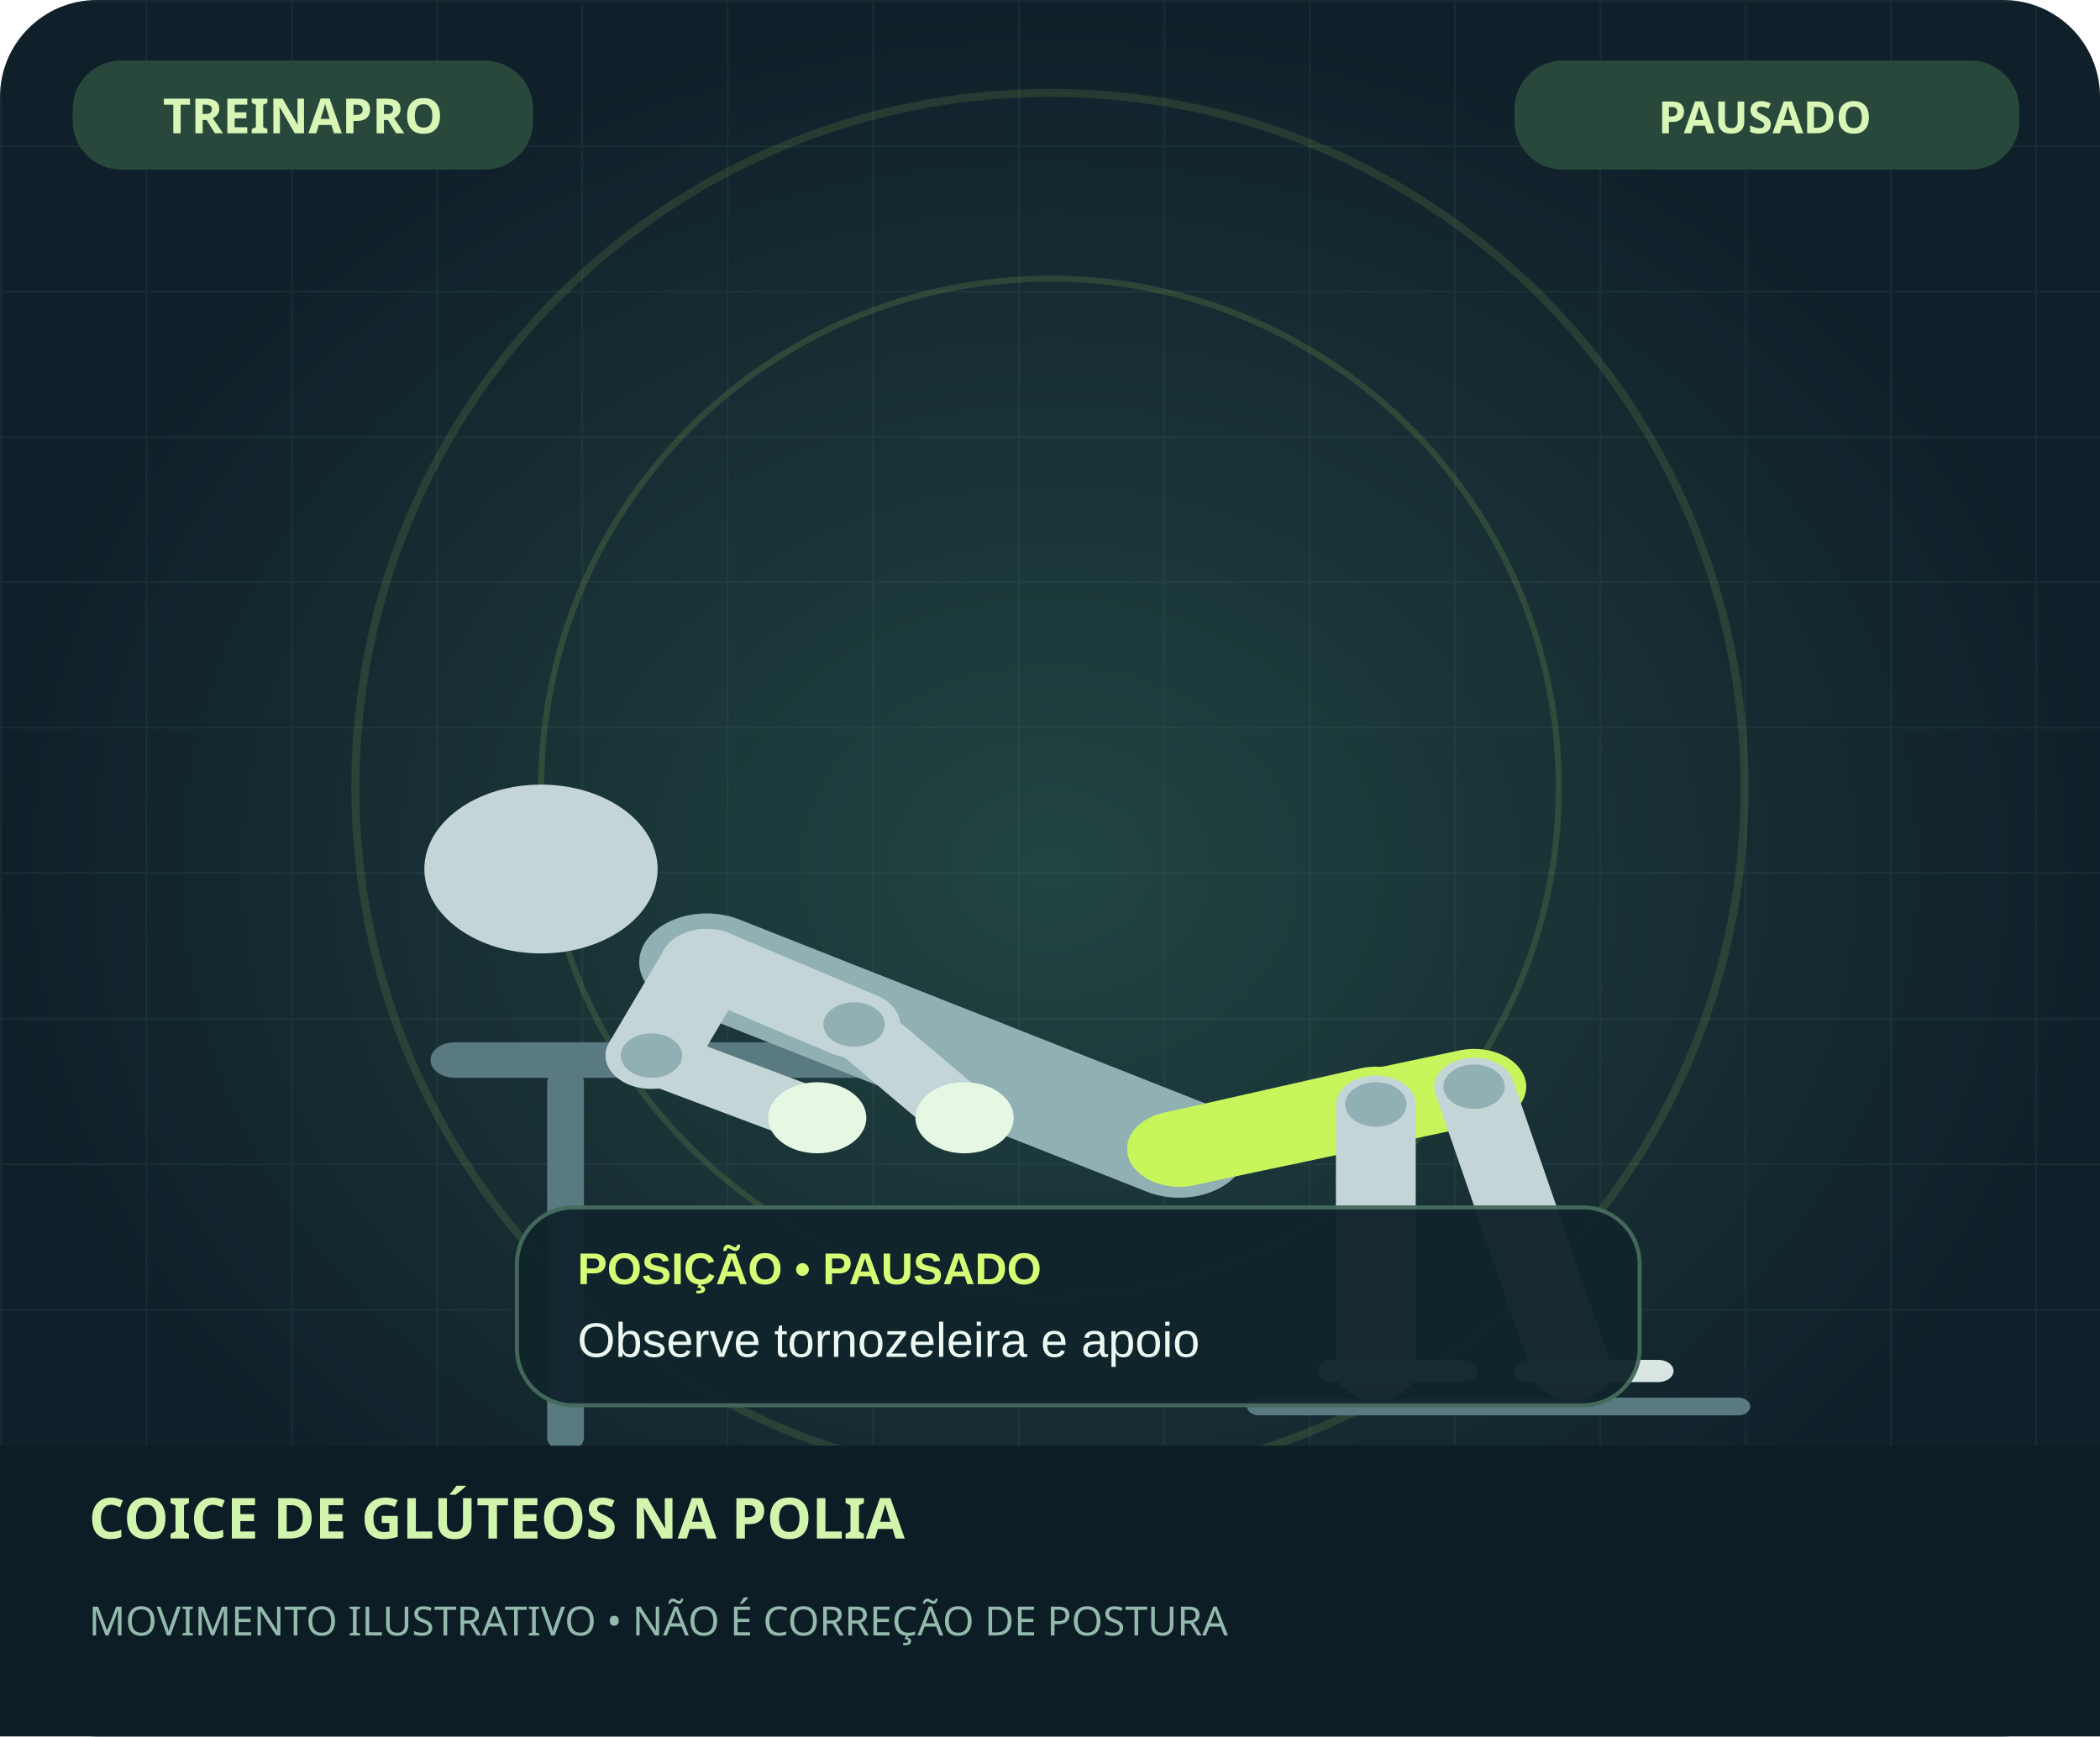
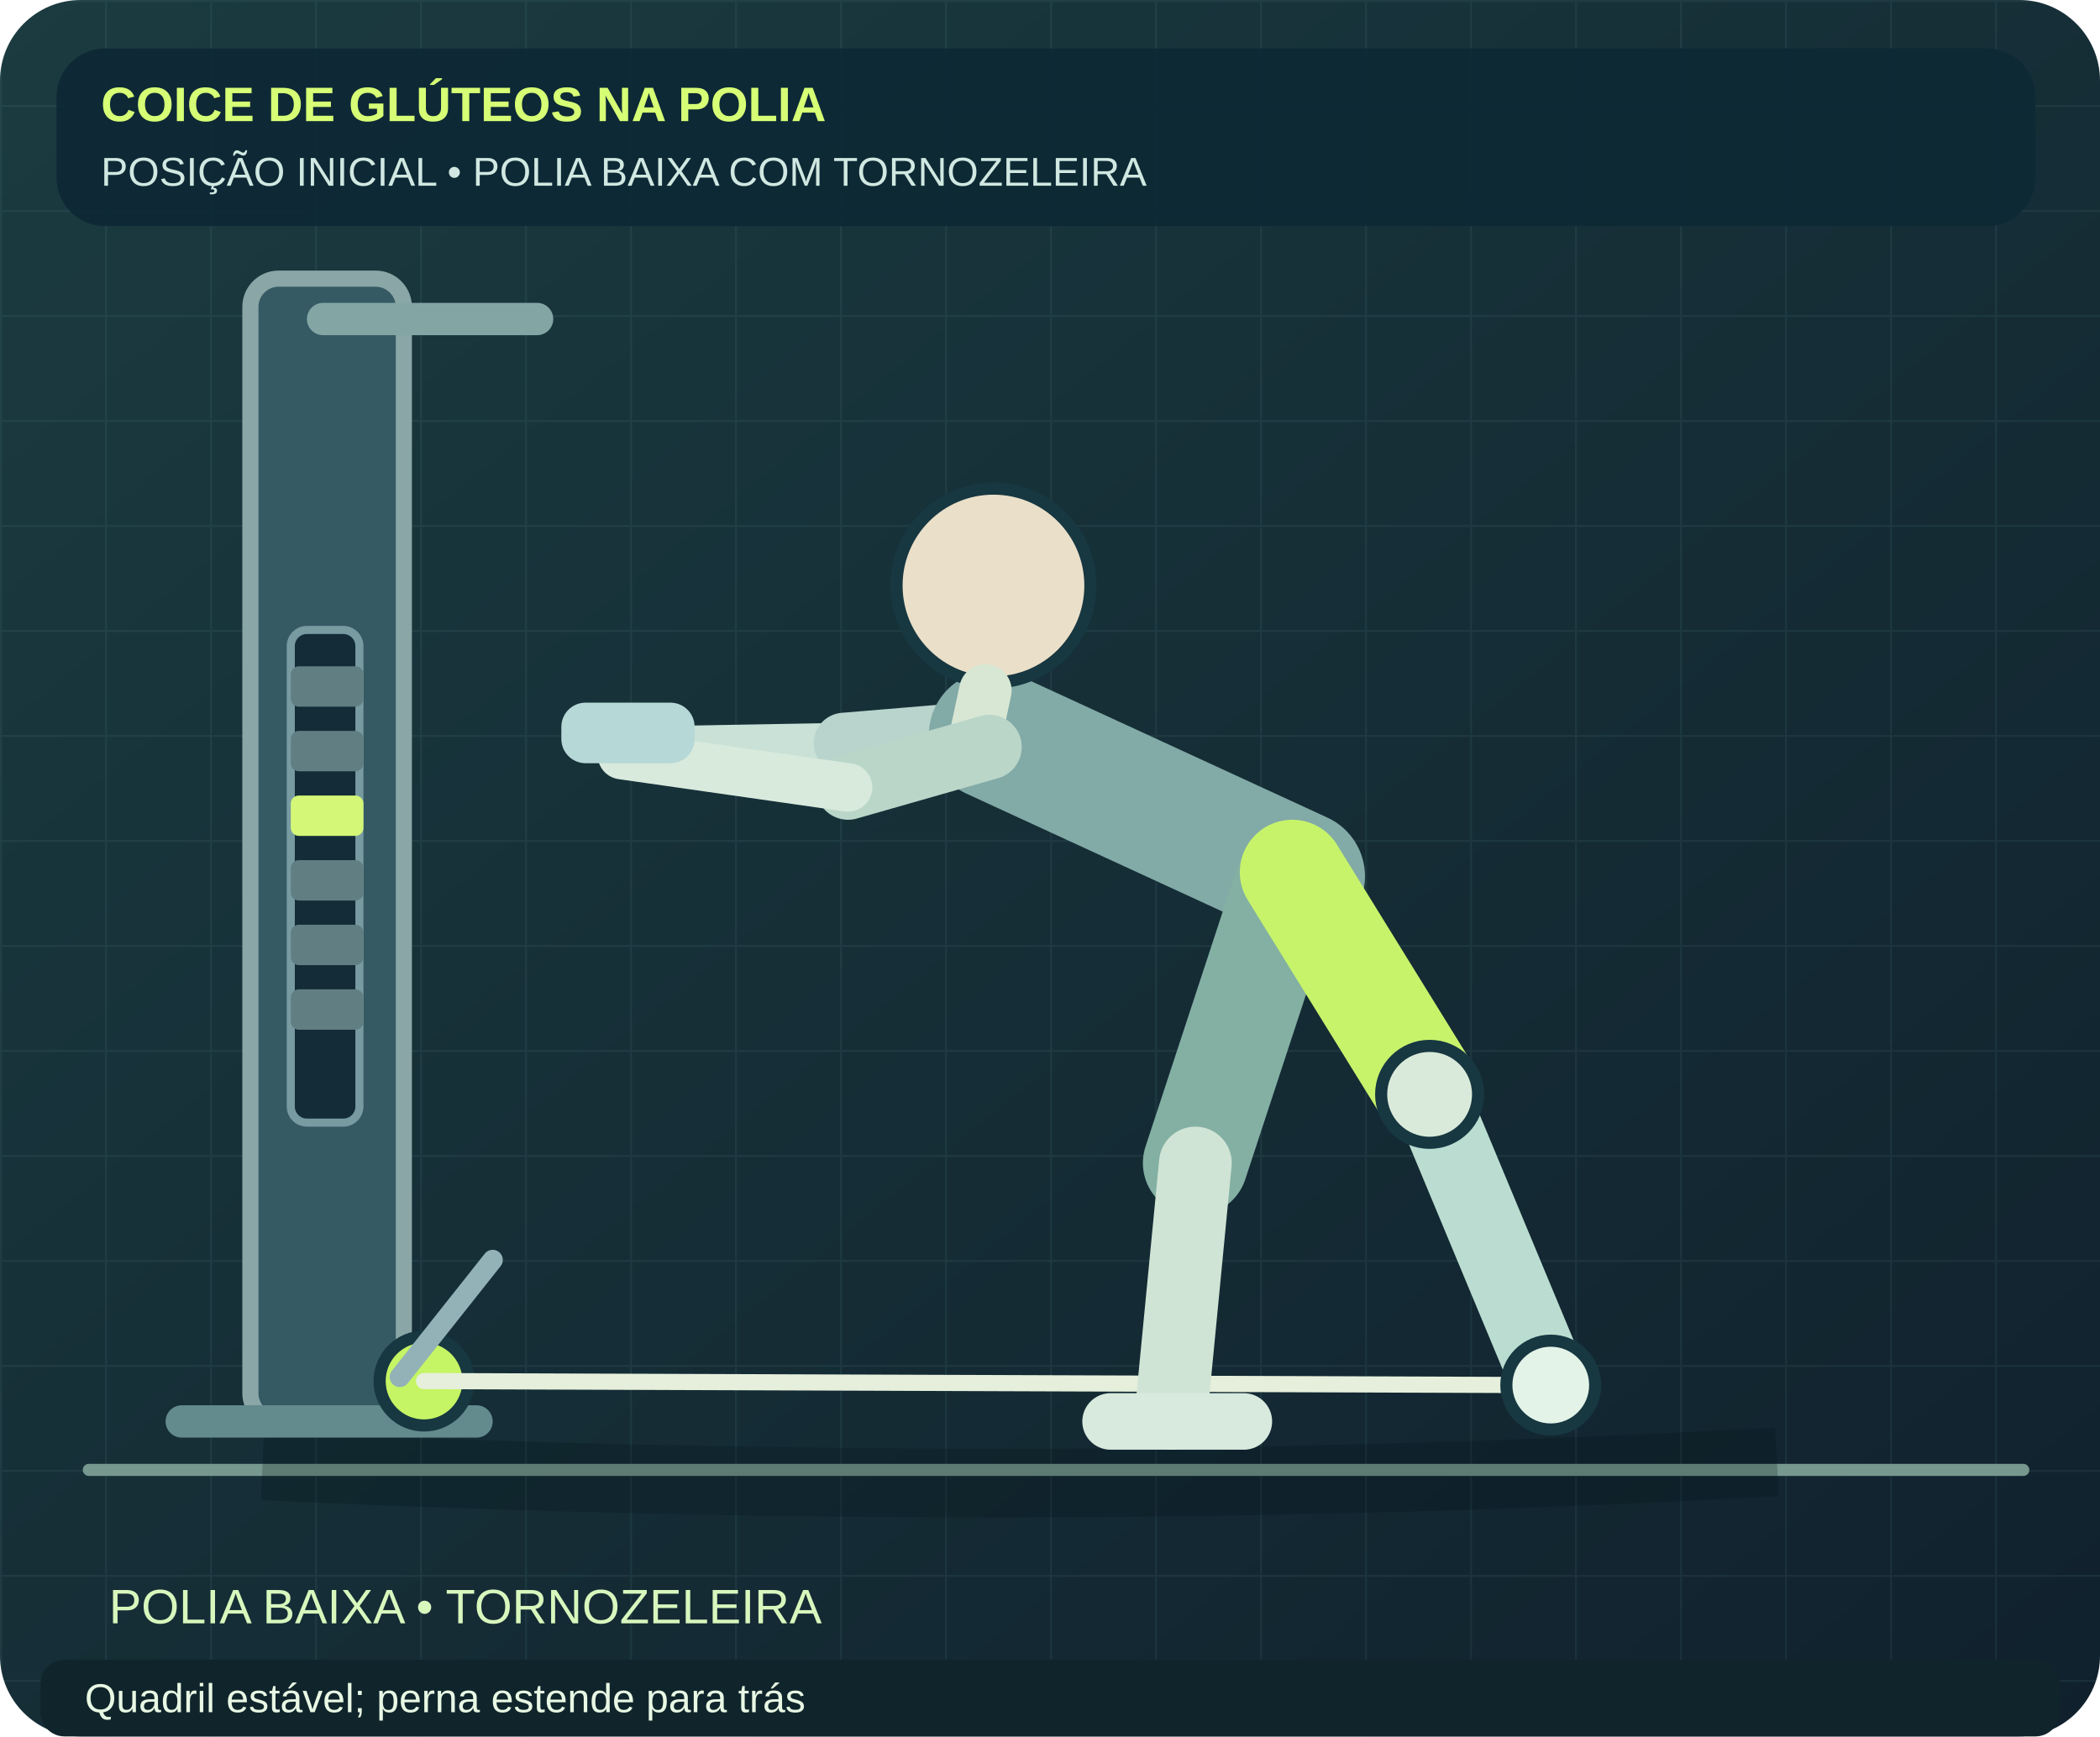
<svg xmlns="http://www.w3.org/2000/svg" viewBox="0 0 520 430" role="img" aria-labelledby="title desc">
  <defs>
-     <radialGradient id="bg">
-       <stop stop-color="#214442" />
-       <stop offset="1" stop-color="#10202a" />
-     </radialGradient>
-     <pattern id="grid" width="36" height="36" patternUnits="userSpaceOnUse">
-       <path d="M36 0H0V36" stroke="#729290" stroke-opacity=".095" fill="none" />
+     <linearGradient id="bg" x1="0" x2="1" y1="0" y2="1">
+       <stop stop-color="#1b3b40" />
+       <stop offset="1" stop-color="#10212d" />
+     </linearGradient>
+     <pattern id="grid" width="26" height="26" patternUnits="userSpaceOnUse">
+       <path d="M26 0H0V26" stroke="#74a5a2" stroke-opacity=".1" fill="none" />
    </pattern>
  </defs>
-   <rect width="520" height="430" rx="24" fill="url(#bg)" />
-   <rect width="520" height="430" rx="24" fill="url(#grid)" />
-   <circle cx="260" cy="195" r="172" fill="none" stroke="#c6f65b" opacity=".11" stroke-width="2" />
-   <circle cx="260" cy="195" r="126" fill="none" stroke="#c6f65b" opacity=".13" stroke-width="1.5" />
-   <rect x="18" y="15" rx="12" width="114" height="27" fill="#29483c" />
-   <text x="75" y="33" fill="#d8f6b6" text-anchor="middle" font-size="12" font-weight="bold" font-family="sans-serif">TREINAPRO</text>
-   <rect x="375" y="15" rx="12" width="125" height="27" fill="#29483c" />
-   <text x="437" y="33" fill="#d8f6b6" text-anchor="middle" font-size="11" font-weight="bold" font-family="sans-serif">PAUSADO</text>
-   <g transform="translate(61 15) scale(1.52 1.10)">
-     <line x1="34" y1="225" x2="106" y2="225" stroke="#587a80" stroke-width="8" stroke-linecap="round" />
-     <line x1="52" y1="230" x2="52" y2="310" stroke="#587a80" stroke-width="6" stroke-linecap="round" />
-     <line x1="165" y1="303" x2="243" y2="303" stroke="#587a80" stroke-width="4" stroke-linecap="round" />
-     <line x1="75" y1="203" x2="152" y2="245" stroke="#91b0b4" stroke-width="22" stroke-linecap="round" />
-     <line x1="152" y1="245" x2="200" y2="231" stroke="#c6f65b" stroke-width="17" stroke-linecap="round" />
-     <line x1="200" y1="231" x2="216" y2="295" stroke="#c4d5d7" stroke-width="13" stroke-linecap="round" />
-     <line x1="152" y1="245" x2="184" y2="235" stroke="#c6f65b" stroke-width="17" stroke-linecap="round" />
-     <line x1="184" y1="235" x2="184" y2="295" stroke="#c4d5d7" stroke-width="13" stroke-linecap="round" />
-     <line x1="75" y1="203" x2="66" y2="224" stroke="#c4d5d7" stroke-width="15" stroke-linecap="round" />
-     <line x1="66" y1="224" x2="93" y2="238" stroke="#c4d5d7" stroke-width="12" stroke-linecap="round" />
-     <line x1="75" y1="203" x2="99" y2="217" stroke="#c4d5d7" stroke-width="15" stroke-linecap="round" />
-     <line x1="99" y1="217" x2="117" y2="238" stroke="#c4d5d7" stroke-width="12" stroke-linecap="round" />
-     <circle cx="48" cy="182" r="19" fill="#c4d5d7" />
-     <circle cx="66" cy="224" r="5" fill="#91b0b4" />
-     <circle cx="99" cy="217" r="5" fill="#91b0b4" />
-     <circle cx="200" cy="231" r="5" fill="#91b0b4" />
-     <circle cx="184" cy="235" r="5" fill="#91b0b4" />
-     <circle cx="93" cy="238" r="8" fill="#e6f8e4" />
-     <circle cx="117" cy="238" r="8" fill="#e6f8e4" />
-     <line x1="209" y1="295" x2="230" y2="295" stroke="#d8e5e3" stroke-width="5" stroke-linecap="round" />
-     <line x1="177" y1="295" x2="198" y2="295" stroke="#d8e5e3" stroke-width="5" stroke-linecap="round" />
-   </g>
-   <rect x="0" y="358" width="520" height="72" fill="#0d1d25" />
-   <text x="22" y="381" fill="#d2f5ad" font-size="14" font-family="sans-serif" font-weight="bold">COICE DE GLÚTEOS NA POLIA</text>
-   <text x="22" y="405" fill="#94b9ad" font-size="10" font-family="sans-serif">MOVIMENTO ILUSTRATIVO • NÃO É CORREÇÃO DE POSTURA</text>
-   <g aria-hidden="true">
-     <rect x="128" y="299" rx="14" width="278" height="49" fill="#10232c" stroke="#46695d" opacity=".96" />
-     <text x="143" y="318" fill="#d7ff75" font-size="11" font-weight="bold" font-family="Arial,sans-serif">POSIÇÃO • PAUSADO</text>
-     <text x="143" y="336" fill="#ecf8f1" font-size="12" font-family="Arial,sans-serif">Observe tornozeleira e apoio</text>
-   </g>
+   <rect width="100%" height="100%" fill="url(#bg)" rx="20" />
+   <rect width="100%" height="100%" fill="url(#grid)" rx="20" />
+   <rect x="14" y="12" width="490" height="44" rx="12" fill="#0d2834" opacity=".94" />
+   <text x="25" y="30" font-size="12" font-weight="700" font-family="Arial,sans-serif" fill="#d7ff75">COICE DE GLÚTEOS NA POLIA</text>
+   <text x="25" y="46" font-size="10" font-family="Arial,sans-serif" fill="#d0e8e1">POSIÇÃO INICIAL • POLIA BAIXA COM TORNOZELEIRA</text>
+   <path d="M22 364H501" stroke="#77988e" stroke-width="3" stroke-linecap="round" />
+   <path d="M65 363Q260 372 440 362" stroke="#020c12" stroke-width="17" opacity=".22" />
+   <rect x="62" y="69" width="38" height="283" rx="7" fill="#355a64" stroke="#8aa6a6" stroke-width="4" />
+   <rect x="72" y="156" width="17" height="122" rx="4" fill="#142c37" stroke="#779ba1" stroke-width="2" />
+   <rect x="72" y="165" width="18" height="10" rx="2" fill="#617f83" />
+   <rect x="72" y="181" width="18" height="10" rx="2" fill="#617f83" />
+   <rect x="72" y="197" width="18" height="10" rx="2" fill="#d4f777" />
+   <rect x="72" y="213" width="18" height="10" rx="2" fill="#617f83" />
+   <rect x="72" y="229" width="18" height="10" rx="2" fill="#617f83" />
+   <rect x="72" y="245" width="18" height="10" rx="2" fill="#617f83" />
+   <line x1="45" y1="352" x2="118" y2="352" stroke="#638b8e" stroke-width="8" stroke-linecap="round" />
+   <line x1="80" y1="79" x2="133" y2="79" stroke="#83a6a5" stroke-width="8" stroke-linecap="round" />
+   <circle cx="105" cy="342" r="11" fill="#c5f564" stroke="#173741" stroke-width="3" />
+   <line x1="99" y1="341" x2="122" y2="312" stroke="#93b2b7" stroke-width="5" stroke-linecap="round" />
+   <line x1="105" y1="342" x2="384" y2="343" stroke="#e5efdb" stroke-width="4" stroke-linecap="round" />
+   <line x1="153" y1="185" x2="209" y2="184" stroke="#c9e1d7" stroke-width="10" stroke-linecap="round" />
+   <line x1="209" y1="184" x2="245" y2="181" stroke="#b8d4cc" stroke-width="15" stroke-linecap="round" />
+   <line x1="246" y1="182" x2="322" y2="217" stroke="#82aaa6" stroke-width="32" stroke-linecap="round" />
+   <line x1="319" y1="218" x2="296" y2="288" stroke="#83b0a3" stroke-width="26" stroke-linecap="round" />
+   <line x1="296" y1="288" x2="290" y2="350" stroke="#d0e4d5" stroke-width="18" stroke-linecap="round" />
+   <line x1="275" y1="352" x2="308" y2="352" stroke="#d8e9de" stroke-width="14" stroke-linecap="round" />
+   <line x1="320" y1="216" x2="354" y2="271" stroke="#c7f36b" stroke-width="26" stroke-linecap="round" />
+   <line x1="354" y1="271" x2="384" y2="343" stroke="#bbddd1" stroke-width="19" stroke-linecap="round" />
+   <circle cx="354" cy="271" r="12" fill="#daeada" stroke="#173741" stroke-width="3" />
+   <circle cx="384" cy="343" r="11" fill="#e3f3e7" stroke="#173741" stroke-width="3" />
+   <circle cx="246" cy="145" r="24" fill="#eadfc8" stroke="#173741" stroke-width="3" />
+   <line x1="244" y1="171" x2="241" y2="185" stroke="#d7e7d3" stroke-width="13" stroke-linecap="round" />
+   <line x1="245" y1="185" x2="210" y2="195" stroke="#bad6c9" stroke-width="16" stroke-linecap="round" />
+   <line x1="210" y1="195" x2="154" y2="187" stroke="#d7eadc" stroke-width="12" stroke-linecap="round" />
+   <rect x="139" y="174" width="33" height="15" rx="6" fill="#b6d8d7" />
+   <text x="27" y="402" font-family="Arial,sans-serif" font-size="12" fill="#d7f7bd">POLIA BAIXA • TORNOZELEIRA</text>
+   <rect x="10" y="411" width="500" height="19" rx="6" fill="#10252b" />
+   <text x="21" y="424" font-size="10" font-family="Arial,sans-serif" fill="#e8f8e4">Quadril estável; perna estende para trás</text>
</svg>
